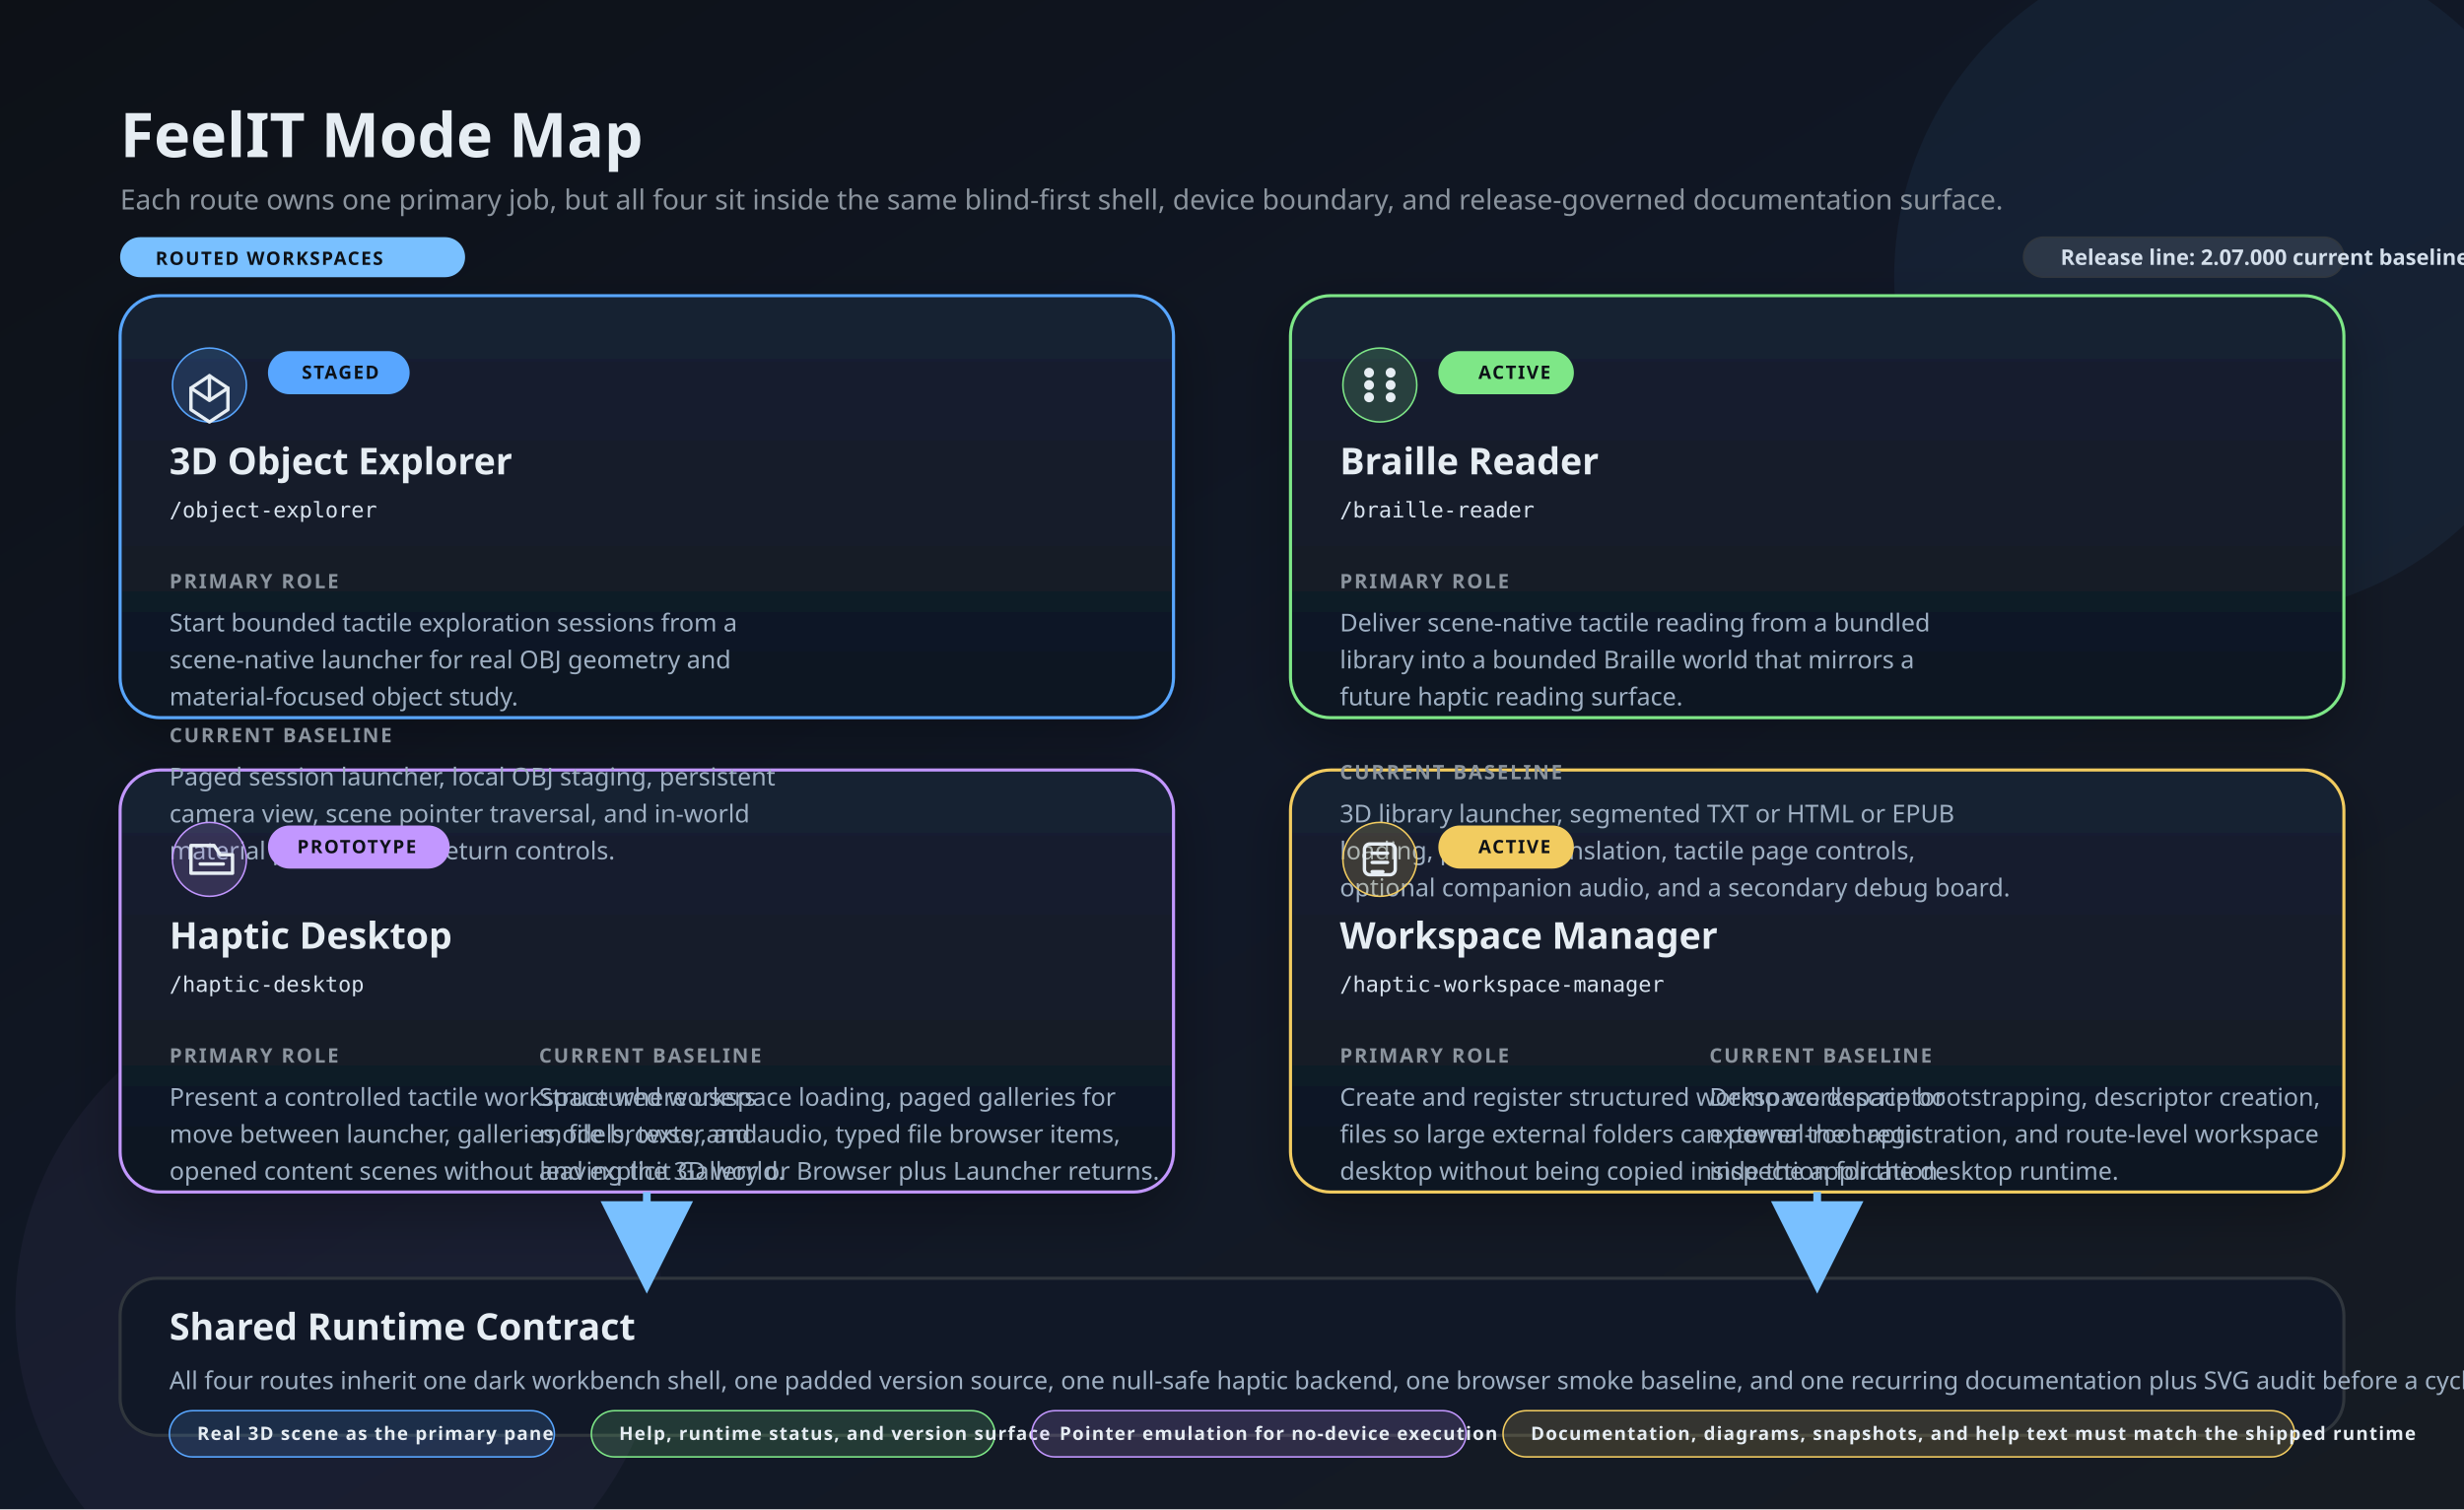
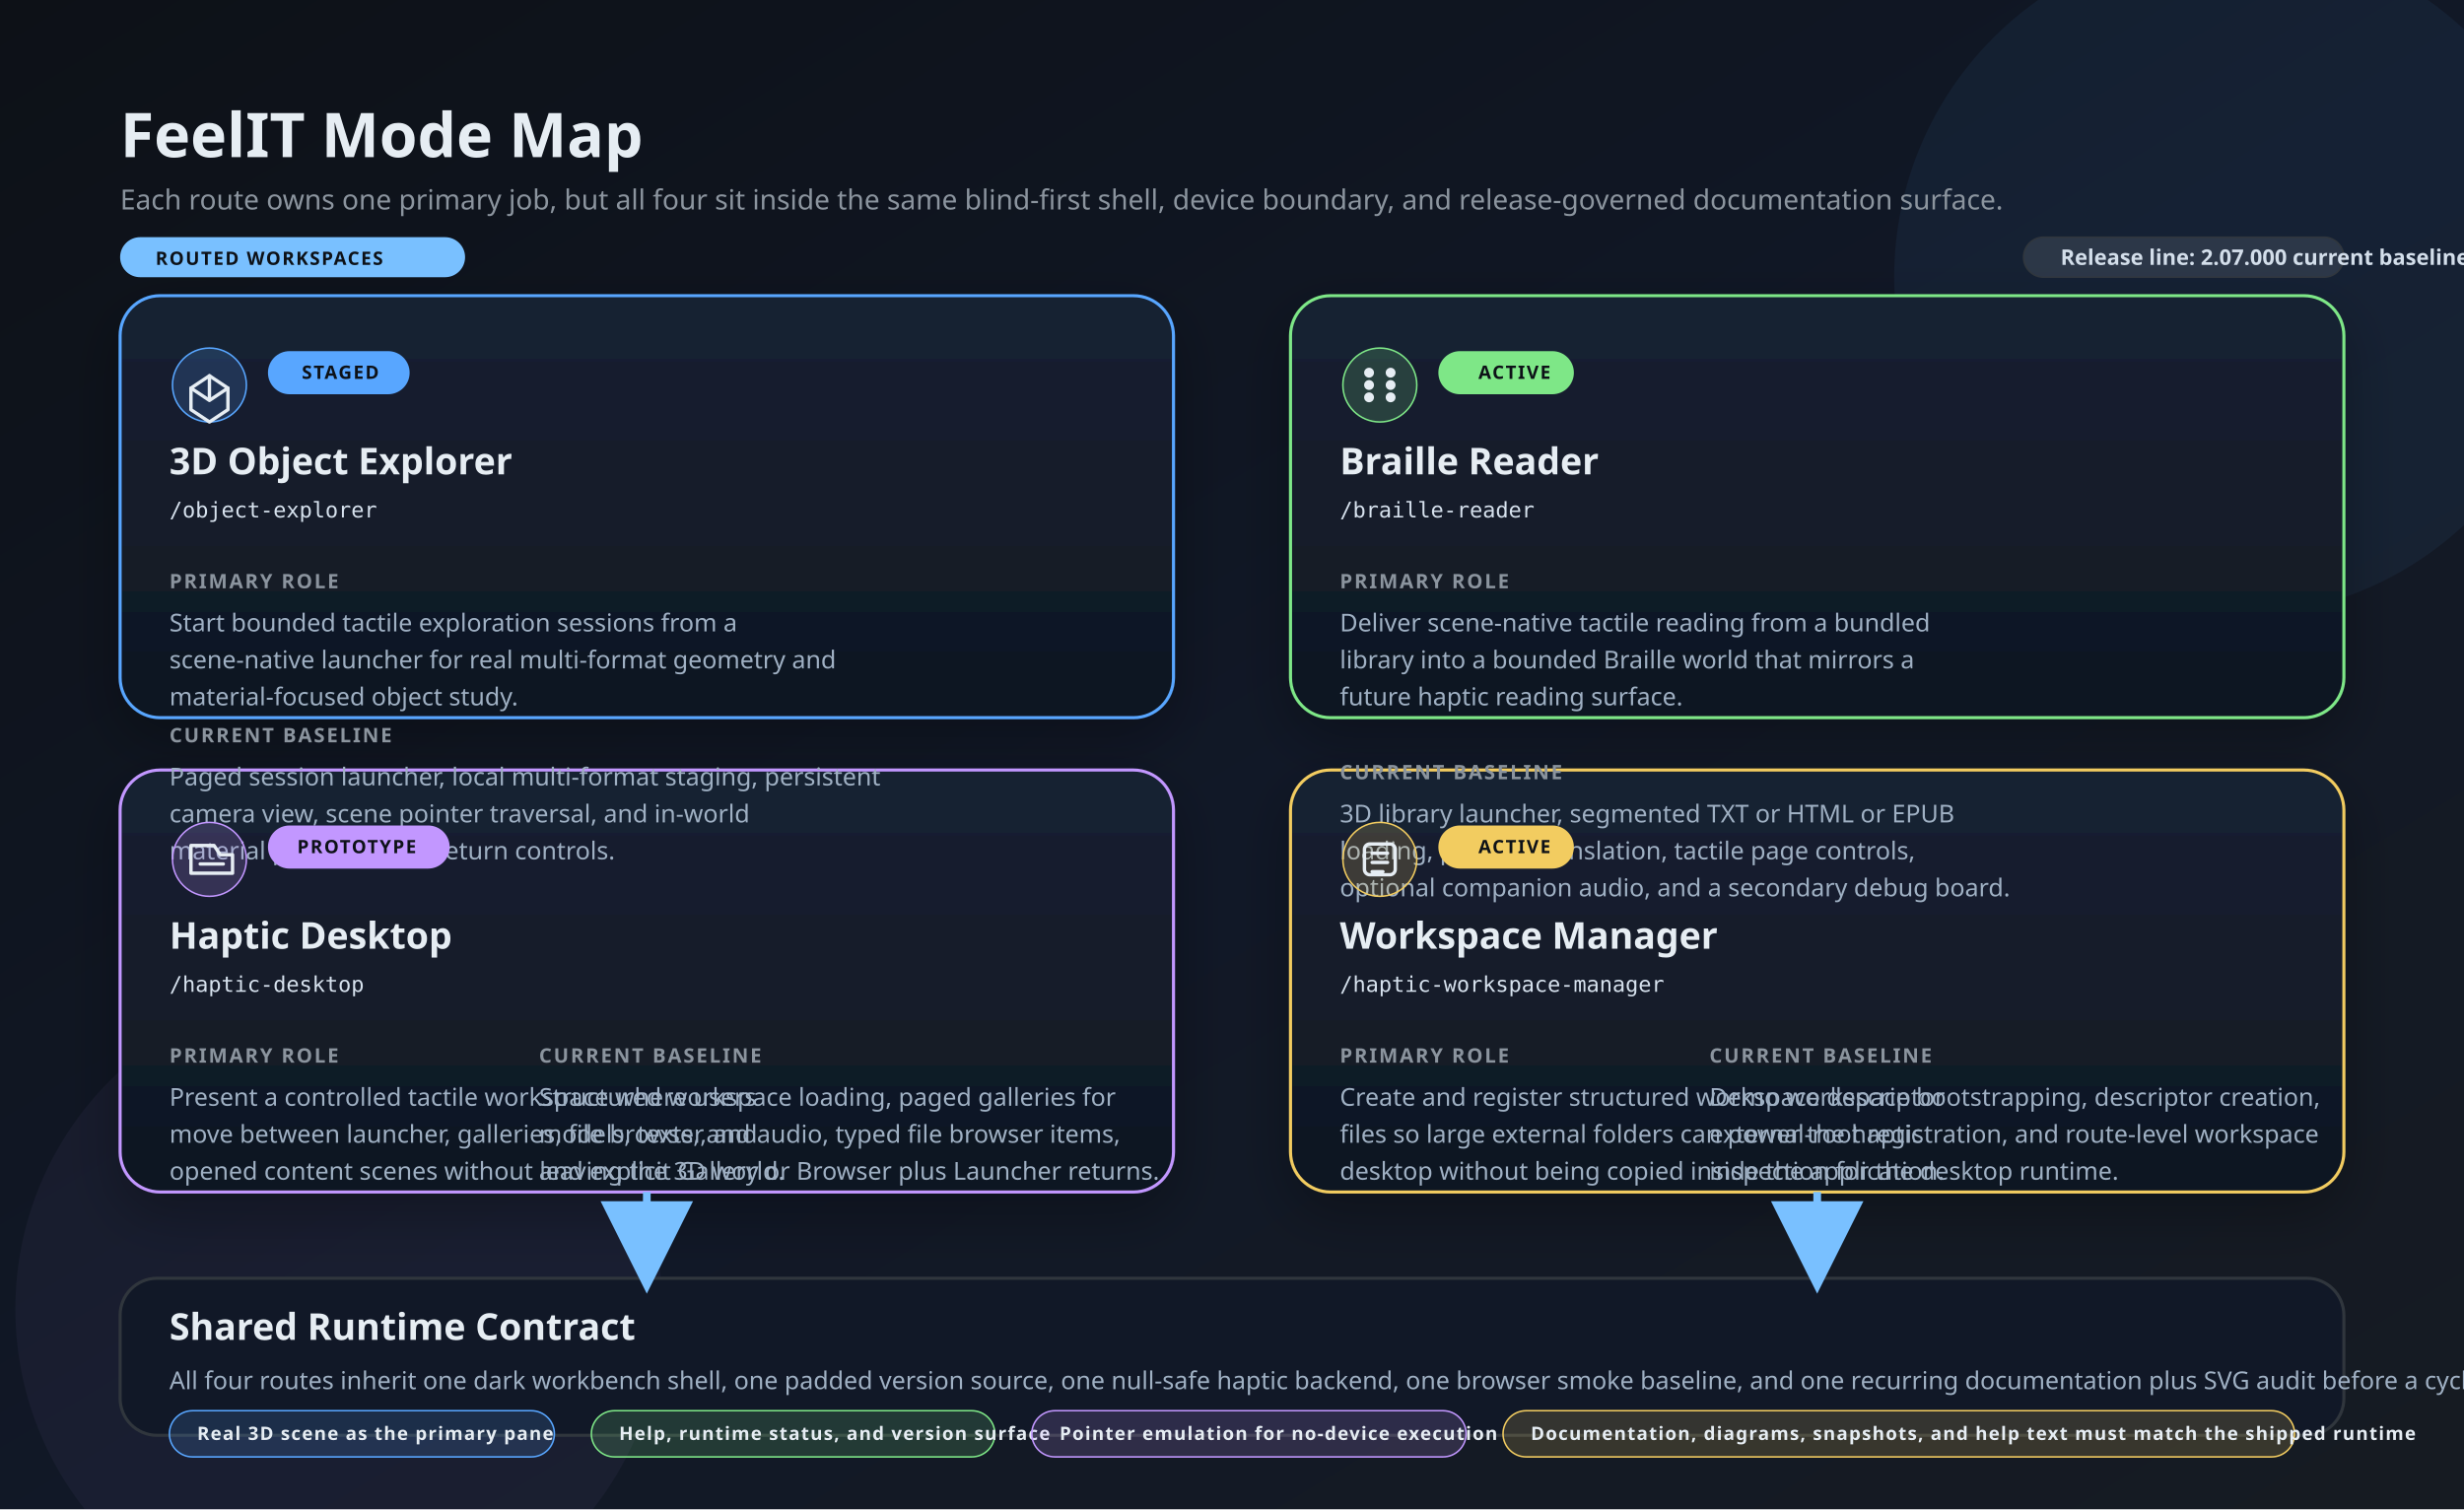
<svg xmlns="http://www.w3.org/2000/svg" width="1600" height="980" viewBox="0 0 1600 980" role="img" aria-labelledby="title desc">
  <defs>
    <linearGradient id="bg" x1="0" y1="0" x2="1" y2="1">
      <stop offset="0%" stop-color="#0d1117" />
      <stop offset="52%" stop-color="#111827" />
      <stop offset="100%" stop-color="#161b22" />
    </linearGradient>
    <linearGradient id="card" x1="0" y1="0" x2="0" y2="1">
      <stop offset="0%" stop-color="#152132" />
      <stop offset="100%" stop-color="#101722" />
    </linearGradient>
    <filter id="shadow" x="-20%" y="-20%" width="140%" height="140%">
      <feDropShadow dx="0" dy="14" stdDeviation="18" flood-color="#000000" flood-opacity="0.28" />
    </filter>
    <marker id="arrow" markerWidth="12" markerHeight="12" refX="10" refY="6" orient="auto">
      <path d="M0 0 L12 6 L0 12 Z" fill="#79c0ff" />
    </marker>
    <style>
      .title { font: 700 40px 'Segoe UI', sans-serif; fill: #e6edf3; }
      .subtitle { font: 400 18px 'Segoe UI', sans-serif; fill: #8b949e; }
      .cardTitle { font: 700 24px 'Segoe UI', sans-serif; fill: #e6edf3; }
      .section { font: 700 13px 'Segoe UI', sans-serif; fill: #8b949e; letter-spacing: 1.2px; }
      .body { font: 400 16px 'Segoe UI', sans-serif; fill: #9fb0c3; }
      .mono { font: 400 14px Consolas, monospace; fill: #d7e2ee; }
      .badge { font: 700 12px 'Segoe UI', sans-serif; fill: #0d1117; letter-spacing: 1px; }
      .smallBadge { font: 700 12px 'Segoe UI', sans-serif; fill: #e6edf3; letter-spacing: 0.8px; }
      .legend { font: 600 14px 'Segoe UI', sans-serif; fill: #d3deea; }
      .iconStroke { stroke: #e6edf3; stroke-width: 2.2; stroke-linecap: round; stroke-linejoin: round; fill: none; }
    </style>
  </defs>
  <rect width="1600" height="980" fill="url(#bg)" />
  <circle cx="1450" cy="180" r="220" fill="#58a6ff" opacity="0.06" />
  <circle cx="220" cy="850" r="210" fill="#c297ff" opacity="0.05" />
  <text x="78" y="102" class="title">FeelIT Mode Map</text>
  <text x="78" y="136" class="subtitle">Each route owns one primary job, but all four sit inside the same blind-first shell, device boundary, and release-governed documentation surface.</text>
  <rect x="78" y="192" width="684" height="274" rx="26" fill="url(#card)" stroke="#58a6ff" stroke-width="2" filter="url(#shadow)" />
  <rect x="838" y="192" width="684" height="274" rx="26" fill="url(#card)" stroke="#7ee787" stroke-width="2" filter="url(#shadow)" />
  <rect x="78" y="500" width="684" height="274" rx="26" fill="url(#card)" stroke="#c297ff" stroke-width="2" filter="url(#shadow)" />
  <rect x="838" y="500" width="684" height="274" rx="26" fill="url(#card)" stroke="#f2cc60" stroke-width="2" filter="url(#shadow)" />
  <circle cx="136" cy="250" r="24" fill="rgba(88,166,255,0.18)" stroke="#58a6ff" />
  <path d="M124 252 L136 244 L148 252 L148 266 L136 274 L124 266 Z" class="iconStroke" />
  <path d="M136 244 V258" class="iconStroke" />
  <path d="M124 252 L136 260 L148 252" class="iconStroke" />
  <rect x="174" y="228" width="92" height="28" rx="14" fill="#58a6ff" />
  <text x="196" y="246" class="badge">STAGED</text>
  <text x="110" y="308" class="cardTitle">3D Object Explorer</text>
  <text x="110" y="336" class="mono">/object-explorer</text>
  <text x="110" y="382" class="section">PRIMARY ROLE</text>
  <text x="110" y="410" class="body">Start bounded tactile exploration sessions from a</text>
-   <text x="110" y="434" class="body">scene-native launcher for real OBJ geometry and</text>
+   <text x="110" y="434" class="body">scene-native launcher for real multi-format geometry and</text>
  <text x="110" y="458" class="body">material-focused object study.</text>
  <text x="110" y="482" class="section">CURRENT BASELINE</text>
-   <text x="110" y="510" class="body">Paged session launcher, local OBJ staging, persistent</text>
+   <text x="110" y="510" class="body">Paged session launcher, local multi-format staging, persistent</text>
  <text x="110" y="534" class="body">camera view, scene pointer traversal, and in-world</text>
  <text x="110" y="558" class="body">material plus launcher return controls.</text>
  <circle cx="896" cy="250" r="24" fill="rgba(126,231,135,0.18)" stroke="#7ee787" />
  <circle cx="889" cy="242" r="3.2" fill="#e6edf3" />
  <circle cx="903" cy="242" r="3.2" fill="#e6edf3" />
  <circle cx="889" cy="250" r="3.2" fill="#e6edf3" />
  <circle cx="903" cy="250" r="3.2" fill="#e6edf3" />
  <circle cx="889" cy="258" r="3.2" fill="#e6edf3" />
  <circle cx="903" cy="258" r="3.2" fill="#e6edf3" />
  <rect x="934" y="228" width="88" height="28" rx="14" fill="#7ee787" />
  <text x="960" y="246" class="badge">ACTIVE</text>
  <text x="870" y="308" class="cardTitle">Braille Reader</text>
  <text x="870" y="336" class="mono">/braille-reader</text>
  <text x="870" y="382" class="section">PRIMARY ROLE</text>
  <text x="870" y="410" class="body">Deliver scene-native tactile reading from a bundled</text>
  <text x="870" y="434" class="body">library into a bounded Braille world that mirrors a</text>
  <text x="870" y="458" class="body">future haptic reading surface.</text>
  <text x="870" y="506" class="section">CURRENT BASELINE</text>
  <text x="870" y="534" class="body">3D library launcher, segmented TXT or HTML or EPUB</text>
  <text x="870" y="558" class="body">loading, preview translation, tactile page controls,</text>
  <text x="870" y="582" class="body">optional companion audio, and a secondary debug board.</text>
  <circle cx="136" cy="558" r="24" fill="rgba(194,151,255,0.18)" stroke="#c297ff" />
  <path d="M124 549 H139 L143 555 H151 V567 H124 Z" class="iconStroke" />
  <path d="M130 561 H145" class="iconStroke" />
  <rect x="174" y="536" width="118" height="28" rx="14" fill="#c297ff" />
  <text x="193" y="554" class="badge">PROTOTYPE</text>
  <text x="110" y="616" class="cardTitle">Haptic Desktop</text>
  <text x="110" y="644" class="mono">/haptic-desktop</text>
  <text x="110" y="690" class="section">PRIMARY ROLE</text>
  <text x="110" y="718" class="body">Present a controlled tactile workspace where users</text>
  <text x="110" y="742" class="body">move between launcher, galleries, file browser, and</text>
  <text x="110" y="766" class="body">opened content scenes without leaving the 3D world.</text>
  <text x="350" y="690" class="section">CURRENT BASELINE</text>
  <text x="350" y="718" class="body">Structured workspace loading, paged galleries for</text>
  <text x="350" y="742" class="body">models, texts, and audio, typed file browser items,</text>
  <text x="350" y="766" class="body">and explicit Gallery or Browser plus Launcher returns.</text>
  <circle cx="896" cy="558" r="24" fill="rgba(242,204,96,0.18)" stroke="#f2cc60" />
  <rect x="886" y="548" width="20" height="20" rx="3.5" class="iconStroke" />
  <path d="M891 554 H901" class="iconStroke" />
  <path d="M891 560 H901" class="iconStroke" />
  <path d="M891 566 H898" class="iconStroke" />
  <rect x="934" y="536" width="88" height="28" rx="14" fill="#f2cc60" />
  <text x="960" y="554" class="badge">ACTIVE</text>
  <text x="870" y="616" class="cardTitle">Workspace Manager</text>
  <text x="870" y="644" class="mono">/haptic-workspace-manager</text>
  <text x="870" y="690" class="section">PRIMARY ROLE</text>
  <text x="870" y="718" class="body">Create and register structured workspace descriptor</text>
  <text x="870" y="742" class="body">files so large external folders can power the haptic</text>
  <text x="870" y="766" class="body">desktop without being copied inside the application.</text>
  <text x="1110" y="690" class="section">CURRENT BASELINE</text>
  <text x="1110" y="718" class="body">Demo workspace bootstrapping, descriptor creation,</text>
  <text x="1110" y="742" class="body">external-root registration, and route-level workspace</text>
  <text x="1110" y="766" class="body">inspection for the desktop runtime.</text>
  <rect x="78" y="830" width="1444" height="102" rx="24" fill="#111827" stroke="#30363d" stroke-width="2" />
  <text x="110" y="870" class="cardTitle">Shared Runtime Contract</text>
  <text x="110" y="902" class="body">All four routes inherit one dark workbench shell, one padded version source, one null-safe haptic backend, one browser smoke baseline, and one recurring documentation plus SVG audit before a cycle can be closed.</text>
  <rect x="110" y="916" width="250" height="30" rx="15" fill="rgba(88,166,255,0.16)" stroke="#58a6ff" />
  <text x="128" y="935" class="smallBadge">Real 3D scene as the primary pane</text>
  <rect x="384" y="916" width="262" height="30" rx="15" fill="rgba(126,231,135,0.16)" stroke="#7ee787" />
  <text x="402" y="935" class="smallBadge">Help, runtime status, and version surface</text>
  <rect x="670" y="916" width="282" height="30" rx="15" fill="rgba(194,151,255,0.16)" stroke="#c297ff" />
  <text x="688" y="935" class="smallBadge">Pointer emulation for no-device execution</text>
  <rect x="976" y="916" width="514" height="30" rx="15" fill="rgba(242,204,96,0.16)" stroke="#f2cc60" />
  <text x="994" y="935" class="smallBadge">Documentation, diagrams, snapshots, and help text must match the shipped runtime</text>
  <path d="M420 774 V830" fill="none" stroke="#79c0ff" stroke-width="5" marker-end="url(#arrow)" />
  <path d="M1180 774 V830" fill="none" stroke="#79c0ff" stroke-width="5" marker-end="url(#arrow)" />
  <rect x="78" y="154" width="224" height="26" rx="13" fill="#79c0ff" />
  <text x="101" y="172" class="badge">ROUTED WORKSPACES</text>
  <rect x="1314" y="154" width="208" height="26" rx="13" fill="rgba(255,255,255,0.10)" stroke="#30363d" />
  <text x="1338" y="172" class="legend">Release line: 2.07.000 current baseline</text>
</svg>
